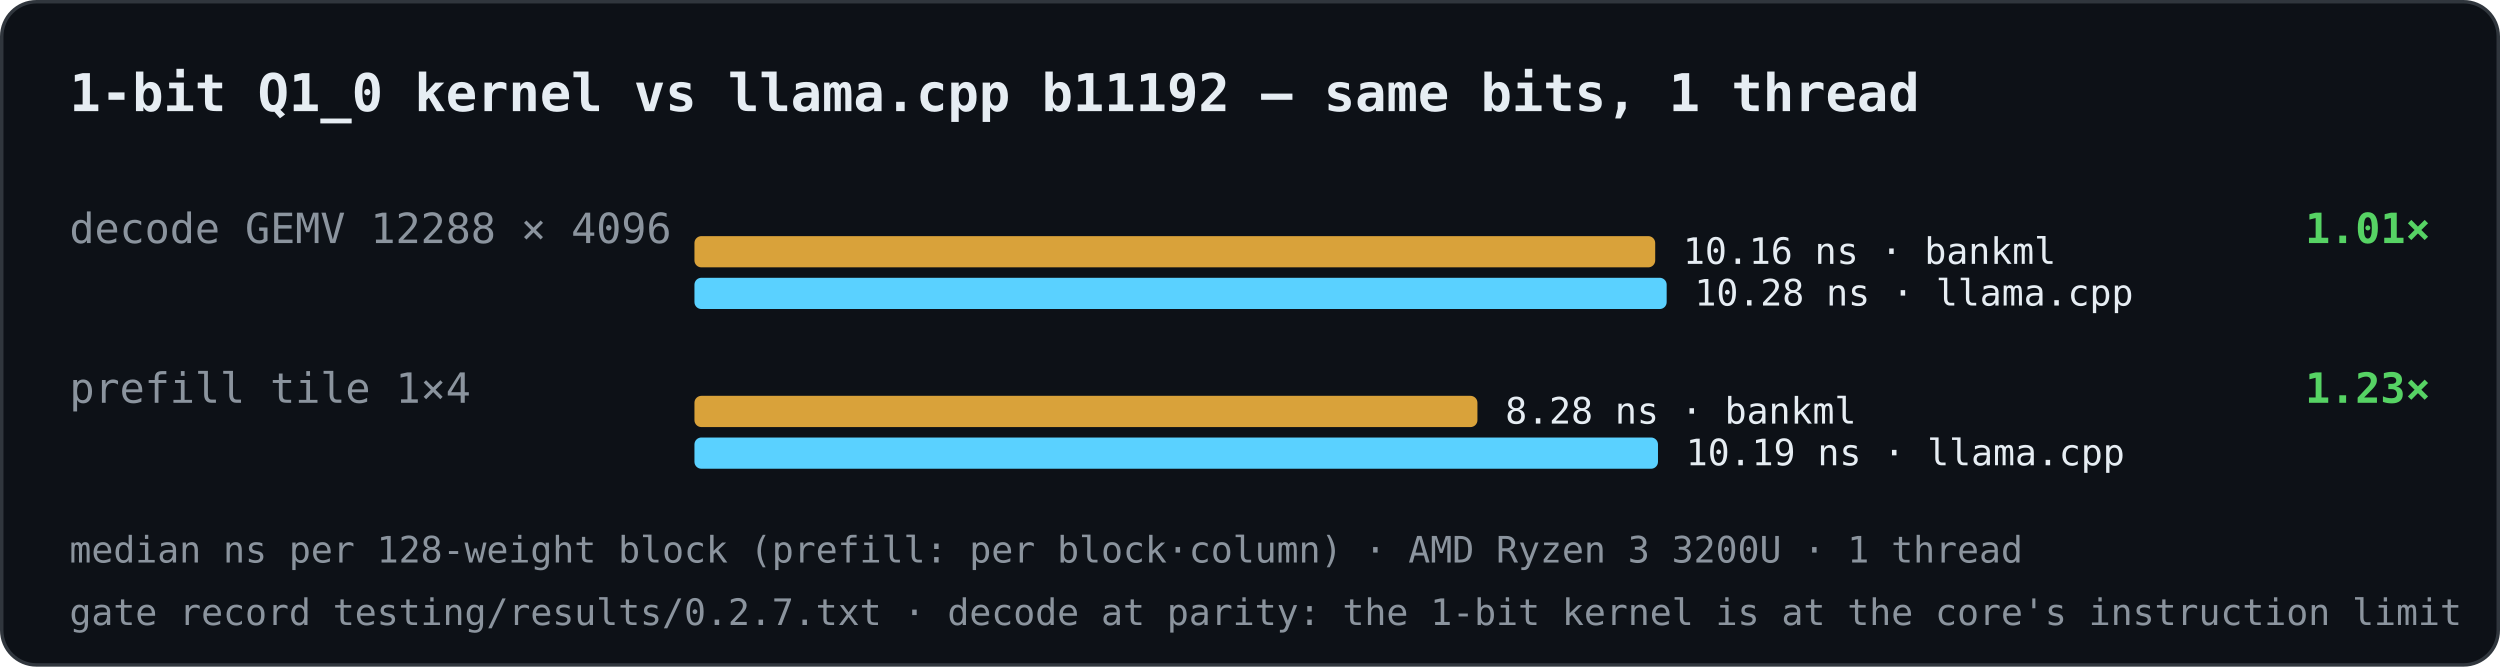
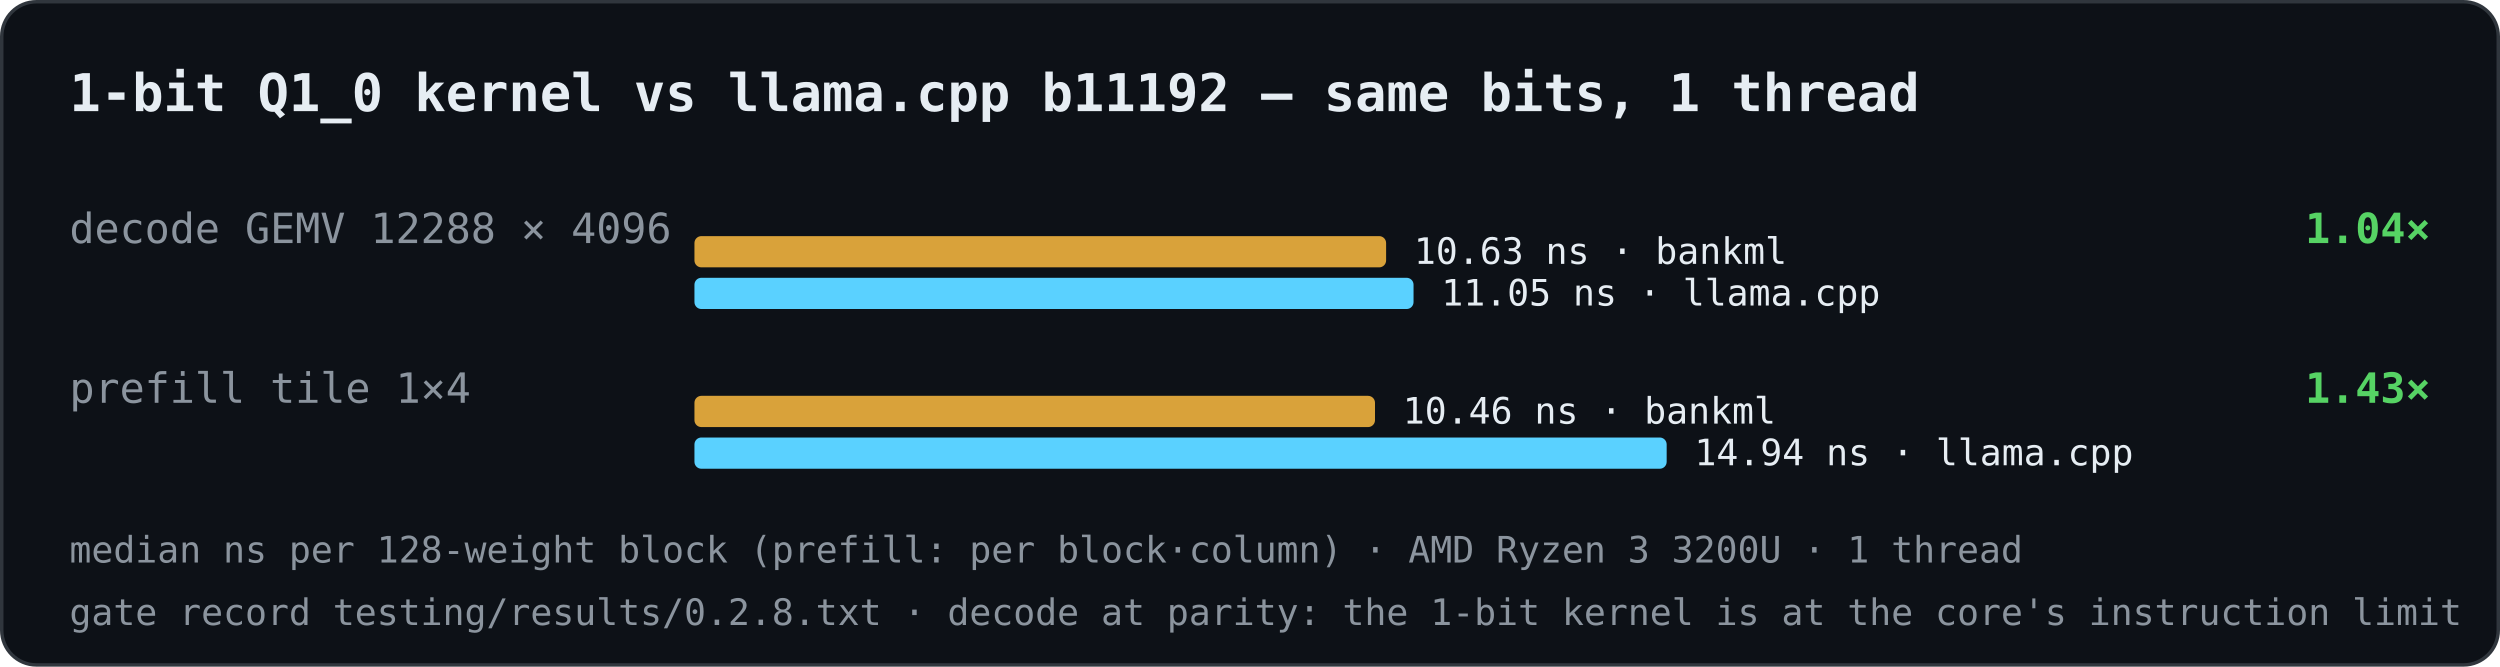
<svg xmlns="http://www.w3.org/2000/svg" width="720" height="192" viewBox="0 0 720 192" role="img" aria-label="1-bit Q1_0 kernel vs llama.cpp b11192 — same bits, 1 thread">
  <rect x="0.5" y="0.5" width="719" height="191" rx="10" fill="#0d1117" stroke="#30363d" />
  <text x="20" y="32" font-family="ui-monospace,SFMono-Regular,Menlo,Consolas,monospace" font-size="15" font-weight="700" text-anchor="start" fill="#e6edf3">1-bit Q1_0 kernel vs llama.cpp b11192 — same bits, 1 thread</text>
  <text x="20" y="70" font-family="ui-monospace,SFMono-Regular,Menlo,Consolas,monospace" font-size="12" font-weight="400" text-anchor="start" fill="#8b949e">decode GEMV 12288 × 4096</text>
-   <rect x="200" y="68" width="276.7" height="9" rx="2" fill="#D9A23A" />
-   <text x="484.7" y="76" font-family="ui-monospace,SFMono-Regular,Menlo,Consolas,monospace" font-size="10.5" font-weight="400" text-anchor="start" fill="#e6edf3">10.16 ns · bankml</text>
-   <rect x="200" y="80" width="280.0" height="9" rx="2" fill="#5AD1FF" />
-   <text x="488.0" y="88" font-family="ui-monospace,SFMono-Regular,Menlo,Consolas,monospace" font-size="10.5" font-weight="400" text-anchor="start" fill="#e6edf3">10.28 ns · llama.cpp</text>
-   <text x="700" y="70" font-family="ui-monospace,SFMono-Regular,Menlo,Consolas,monospace" font-size="12" font-weight="700" text-anchor="end" fill="#56D364">1.01×</text>
+   <rect x="200" y="68" width="199.2" height="9" rx="2" fill="#D9A23A" />
+   <text x="407.2" y="76" font-family="ui-monospace,SFMono-Regular,Menlo,Consolas,monospace" font-size="10.5" font-weight="400" text-anchor="start" fill="#e6edf3">10.63 ns · bankml</text>
+   <rect x="200" y="80" width="207.1" height="9" rx="2" fill="#5AD1FF" />
+   <text x="415.1" y="88" font-family="ui-monospace,SFMono-Regular,Menlo,Consolas,monospace" font-size="10.5" font-weight="400" text-anchor="start" fill="#e6edf3">11.05 ns · llama.cpp</text>
+   <text x="700" y="70" font-family="ui-monospace,SFMono-Regular,Menlo,Consolas,monospace" font-size="12" font-weight="700" text-anchor="end" fill="#56D364">1.04×</text>
  <text x="20" y="116" font-family="ui-monospace,SFMono-Regular,Menlo,Consolas,monospace" font-size="12" font-weight="400" text-anchor="start" fill="#8b949e">prefill tile 1×4</text>
-   <rect x="200" y="114" width="225.5" height="9" rx="2" fill="#D9A23A" />
-   <text x="433.5" y="122" font-family="ui-monospace,SFMono-Regular,Menlo,Consolas,monospace" font-size="10.5" font-weight="400" text-anchor="start" fill="#e6edf3">8.28 ns · bankml</text>
-   <rect x="200" y="126" width="277.5" height="9" rx="2" fill="#5AD1FF" />
-   <text x="485.5" y="134" font-family="ui-monospace,SFMono-Regular,Menlo,Consolas,monospace" font-size="10.5" font-weight="400" text-anchor="start" fill="#e6edf3">10.19 ns · llama.cpp</text>
-   <text x="700" y="116" font-family="ui-monospace,SFMono-Regular,Menlo,Consolas,monospace" font-size="12" font-weight="700" text-anchor="end" fill="#56D364">1.23×</text>
+   <rect x="200" y="114" width="196.0" height="9" rx="2" fill="#D9A23A" />
+   <text x="404.0" y="122" font-family="ui-monospace,SFMono-Regular,Menlo,Consolas,monospace" font-size="10.5" font-weight="400" text-anchor="start" fill="#e6edf3">10.46 ns · bankml</text>
+   <rect x="200" y="126" width="280.0" height="9" rx="2" fill="#5AD1FF" />
+   <text x="488.0" y="134" font-family="ui-monospace,SFMono-Regular,Menlo,Consolas,monospace" font-size="10.5" font-weight="400" text-anchor="start" fill="#e6edf3">14.94 ns · llama.cpp</text>
+   <text x="700" y="116" font-family="ui-monospace,SFMono-Regular,Menlo,Consolas,monospace" font-size="12" font-weight="700" text-anchor="end" fill="#56D364">1.43×</text>
  <text x="20" y="162" font-family="ui-monospace,SFMono-Regular,Menlo,Consolas,monospace" font-size="10.5" font-weight="400" text-anchor="start" fill="#8b949e">median ns per 128-weight block (prefill: per block·column) · AMD Ryzen 3 3200U · 1 thread</text>
-   <text x="20" y="180" font-family="ui-monospace,SFMono-Regular,Menlo,Consolas,monospace" font-size="10.5" font-weight="400" text-anchor="start" fill="#8b949e">gate record testing/results/0.2.7.txt · decode at parity: the 1-bit kernel is at the core's instruction limit</text>
+   <text x="20" y="180" font-family="ui-monospace,SFMono-Regular,Menlo,Consolas,monospace" font-size="10.5" font-weight="400" text-anchor="start" fill="#8b949e">gate record testing/results/0.2.8.txt · decode at parity: the 1-bit kernel is at the core's instruction limit</text>
</svg>
